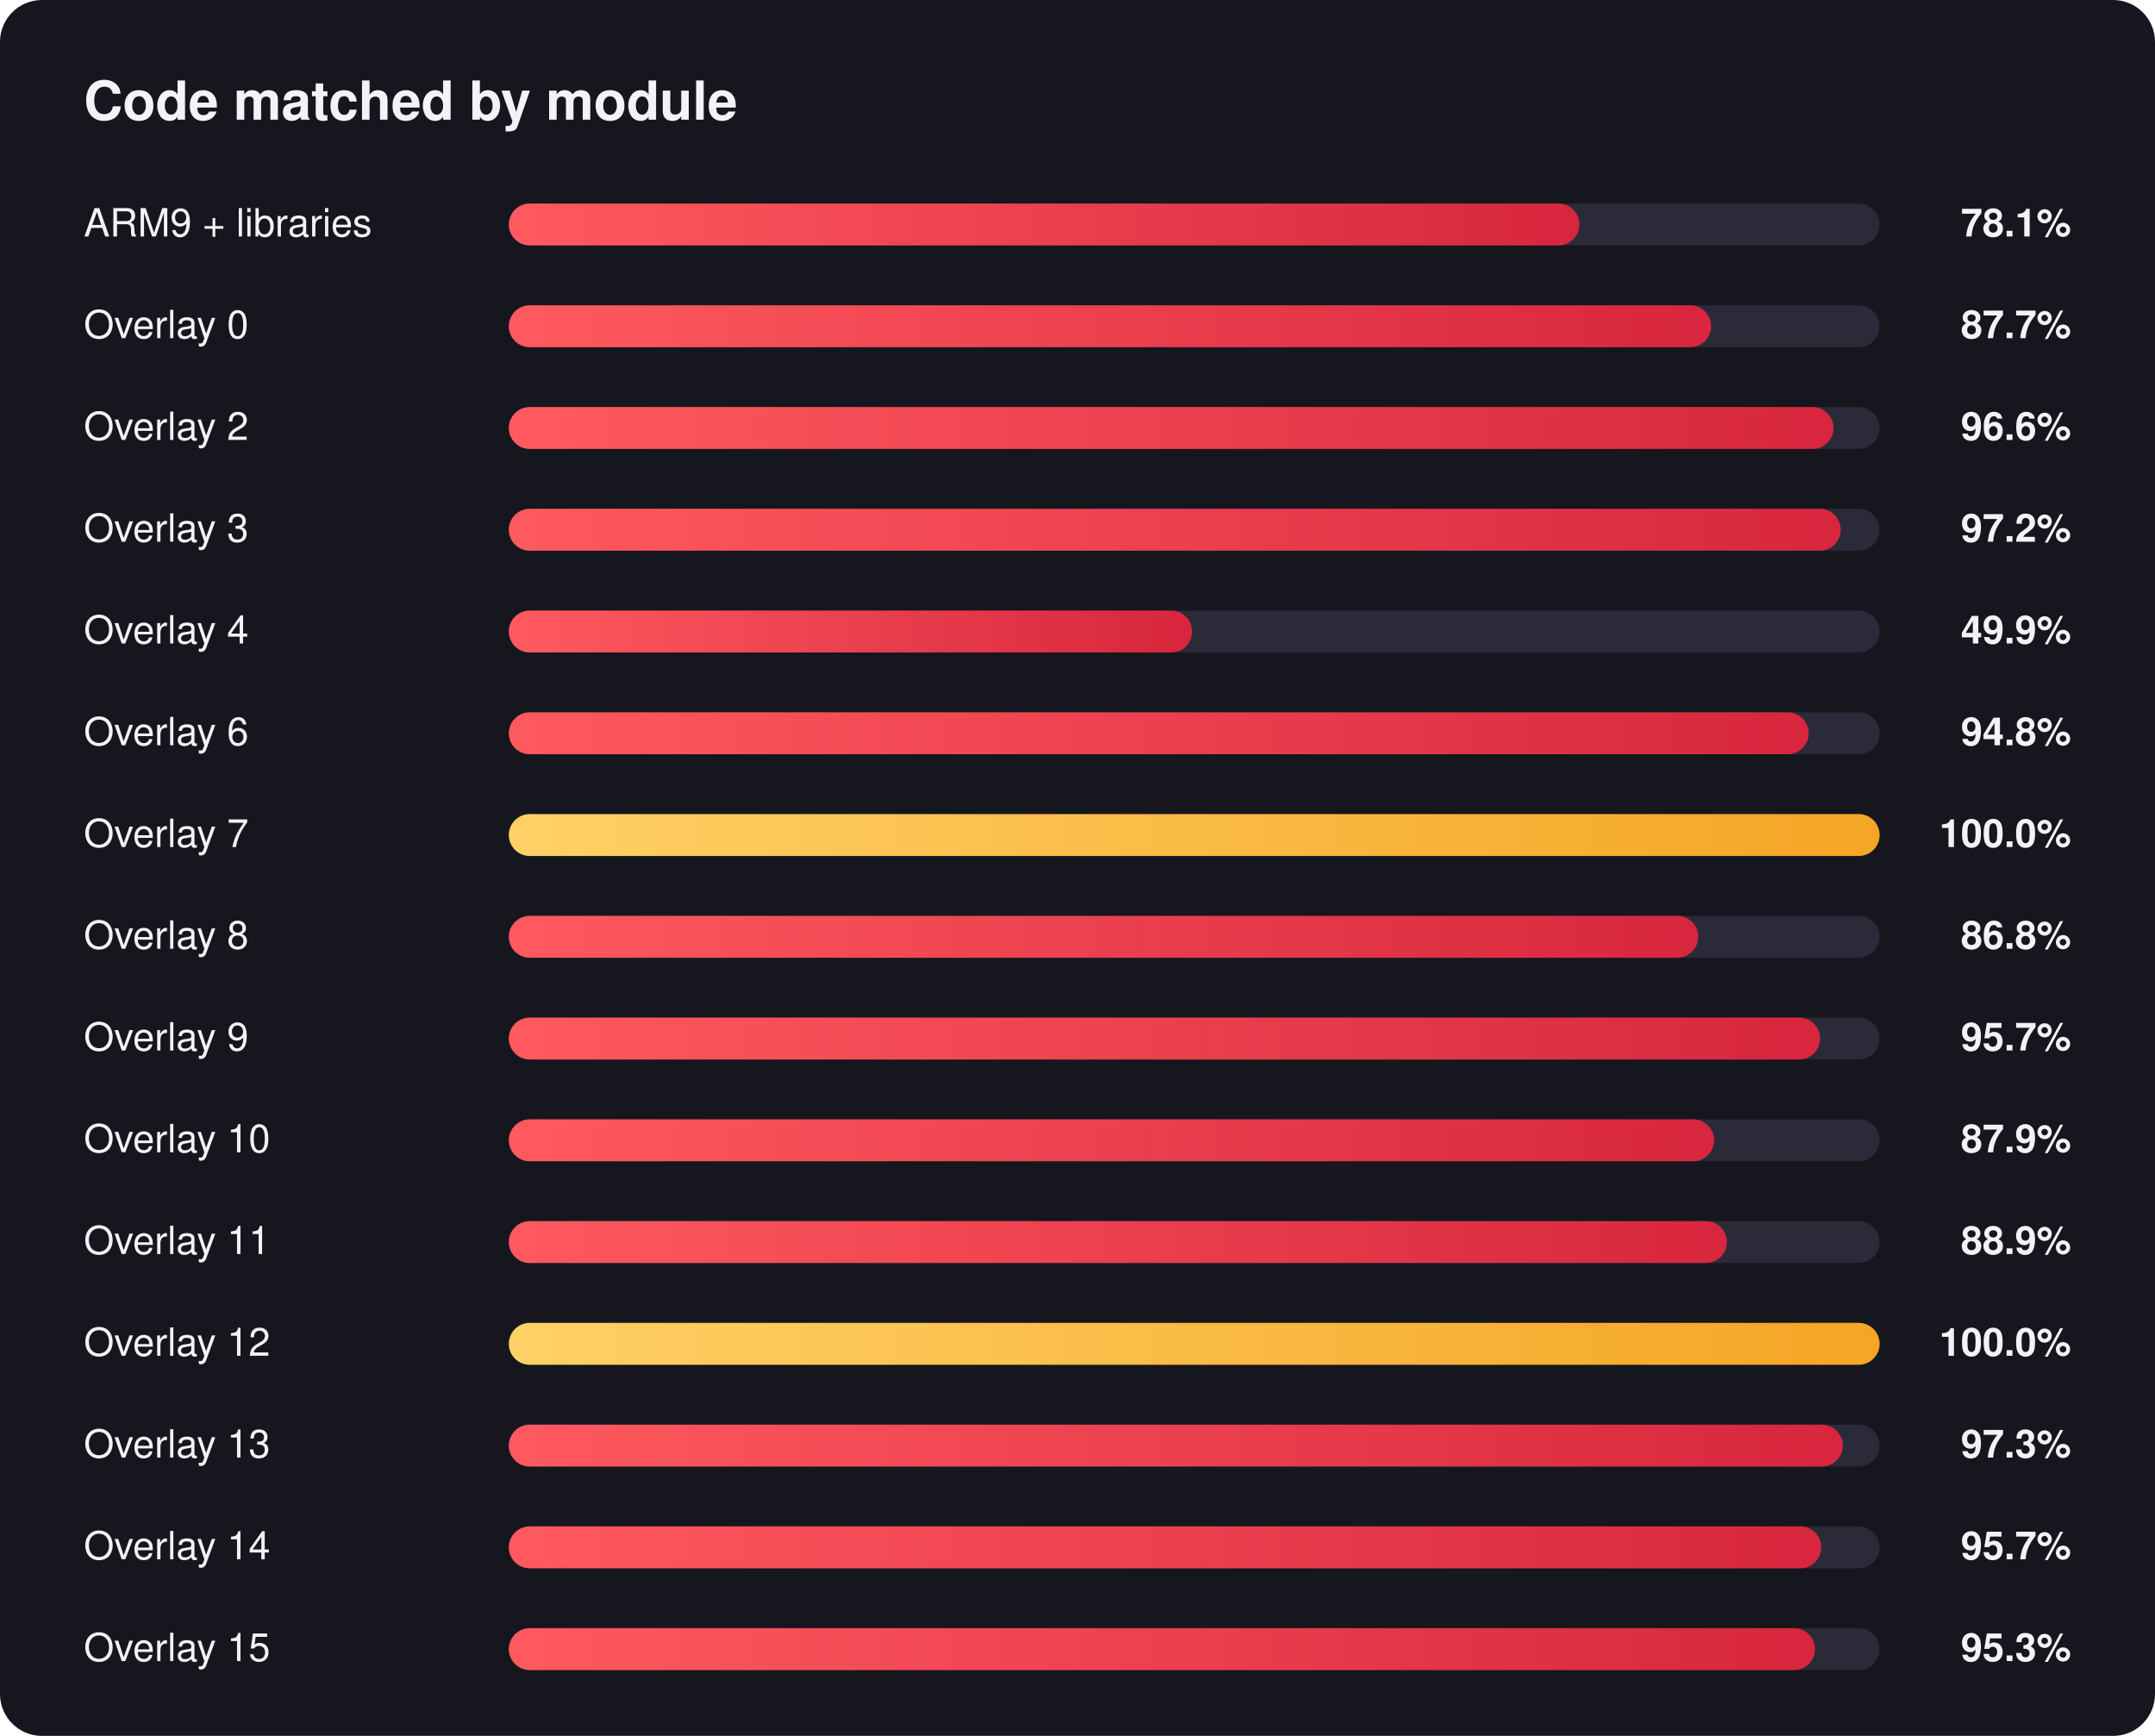
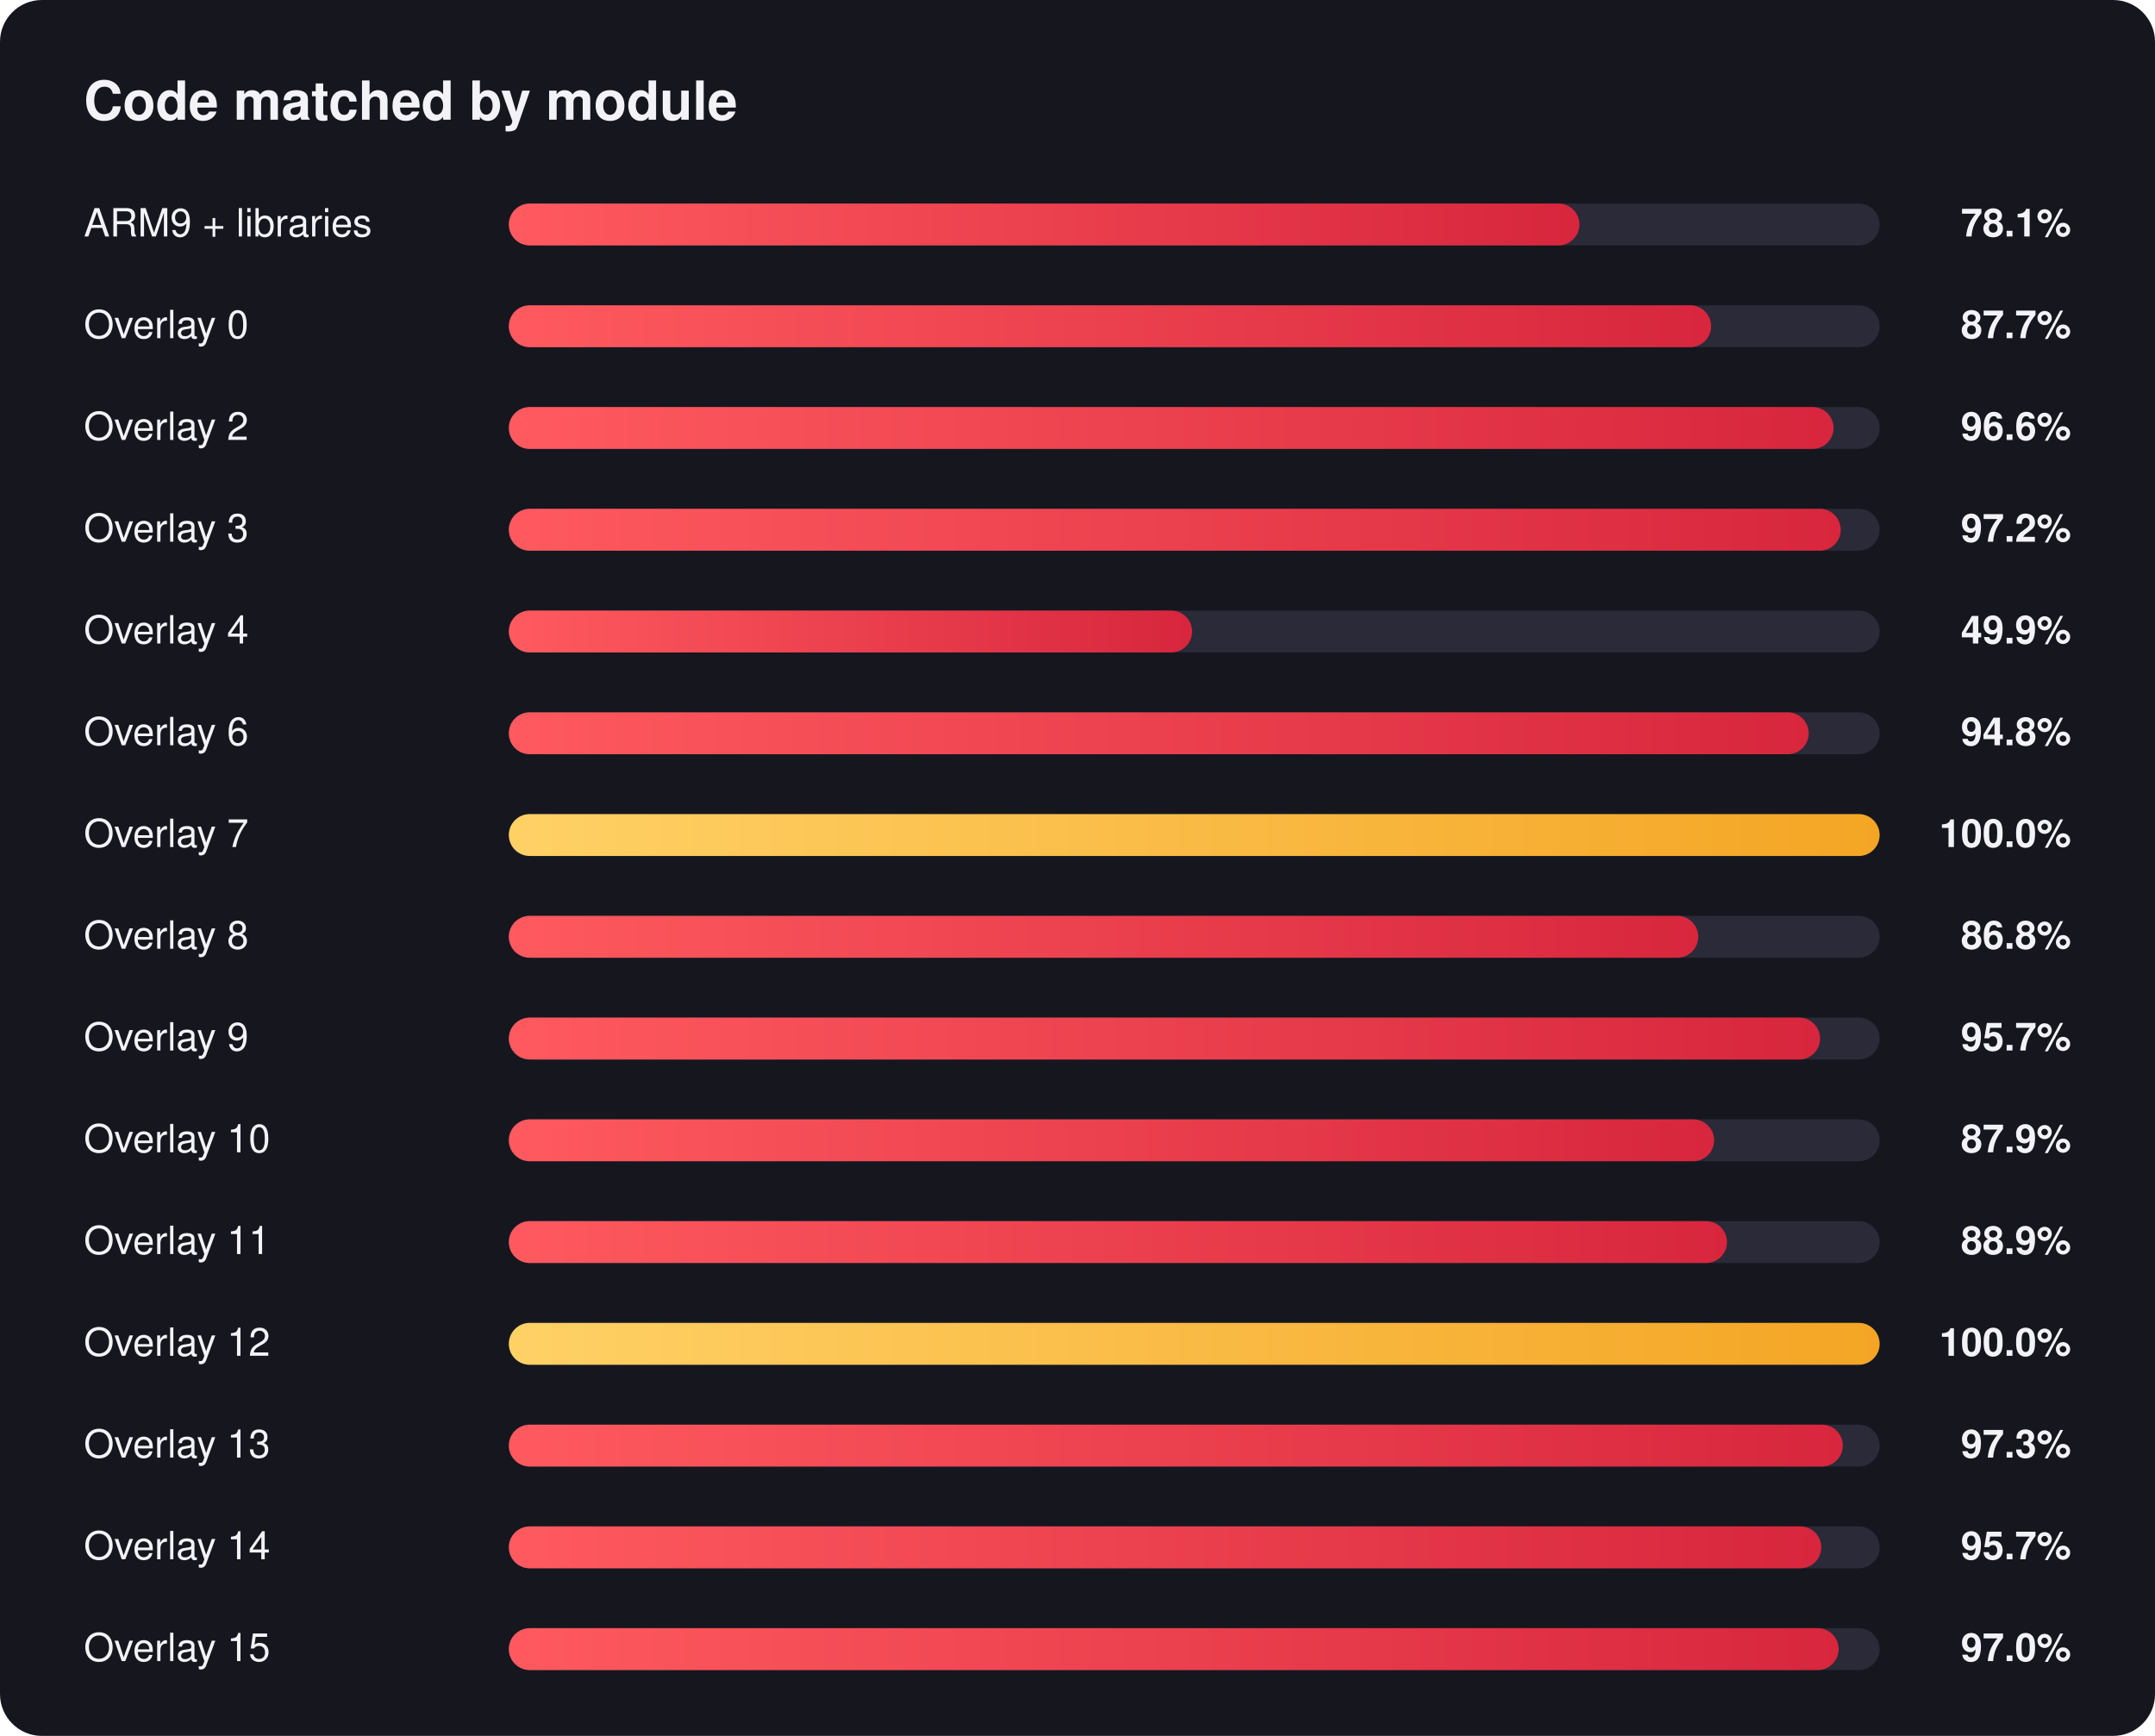
<svg xmlns="http://www.w3.org/2000/svg" width="720" height="580" viewBox="0 0 720 580" font-family="Segoe UI, Helvetica, Arial, sans-serif">
  <defs>
    <linearGradient id="red" x1="0" x2="1" y1="0" y2="0">
      <stop offset="0" stop-color="#ff5a5f" />
      <stop offset="1" stop-color="#d7263d" />
    </linearGradient>
    <linearGradient id="gold" x1="0" x2="1" y1="0" y2="0">
      <stop offset="0" stop-color="#ffd166" />
      <stop offset="1" stop-color="#f4a524" />
    </linearGradient>
  </defs>
  <rect width="720" height="580" rx="14" fill="#16161f" />
  <text x="28" y="40" fill="#f2f2f7" font-size="18" font-weight="700">Code matched by module</text>
  <text x="28" y="79" fill="#f2f2f7" font-size="13">ARM9 + libraries</text>
  <text x="692" y="79" fill="#f2f2f7" font-size="13" font-weight="600" text-anchor="end">78.1%</text>
  <rect x="170" y="68" width="458" height="14" rx="7.0" fill="#2a2a38" />
  <rect x="170" y="68" width="357.7" height="14" rx="7.0" fill="url(#red)" />
  <text x="28" y="113" fill="#f2f2f7" font-size="13">Overlay 0</text>
  <text x="692" y="113" fill="#f2f2f7" font-size="13" font-weight="600" text-anchor="end">87.7%</text>
  <rect x="170" y="102" width="458" height="14" rx="7.0" fill="#2a2a38" />
  <rect x="170" y="102" width="401.7" height="14" rx="7.0" fill="url(#red)" />
  <text x="28" y="147" fill="#f2f2f7" font-size="13">Overlay 2</text>
  <text x="692" y="147" fill="#f2f2f7" font-size="13" font-weight="600" text-anchor="end">96.6%</text>
  <rect x="170" y="136" width="458" height="14" rx="7.0" fill="#2a2a38" />
  <rect x="170" y="136" width="442.6" height="14" rx="7.0" fill="url(#red)" />
  <text x="28" y="181" fill="#f2f2f7" font-size="13">Overlay 3</text>
  <text x="692" y="181" fill="#f2f2f7" font-size="13" font-weight="600" text-anchor="end">97.2%</text>
  <rect x="170" y="170" width="458" height="14" rx="7.0" fill="#2a2a38" />
  <rect x="170" y="170" width="445.0" height="14" rx="7.0" fill="url(#red)" />
  <text x="28" y="215" fill="#f2f2f7" font-size="13">Overlay 4</text>
  <text x="692" y="215" fill="#f2f2f7" font-size="13" font-weight="600" text-anchor="end">49.9%</text>
  <rect x="170" y="204" width="458" height="14" rx="7.0" fill="#2a2a38" />
  <rect x="170" y="204" width="228.3" height="14" rx="7.0" fill="url(#red)" />
  <text x="28" y="249" fill="#f2f2f7" font-size="13">Overlay 6</text>
  <text x="692" y="249" fill="#f2f2f7" font-size="13" font-weight="600" text-anchor="end">94.8%</text>
  <rect x="170" y="238" width="458" height="14" rx="7.0" fill="#2a2a38" />
  <rect x="170" y="238" width="434.3" height="14" rx="7.0" fill="url(#red)" />
  <text x="28" y="283" fill="#f2f2f7" font-size="13">Overlay 7</text>
  <text x="692" y="283" fill="#f2f2f7" font-size="13" font-weight="600" text-anchor="end">100.0%</text>
  <rect x="170" y="272" width="458" height="14" rx="7.0" fill="#2a2a38" />
  <rect x="170" y="272" width="458.0" height="14" rx="7.0" fill="url(#gold)" />
  <text x="28" y="317" fill="#f2f2f7" font-size="13">Overlay 8</text>
  <text x="692" y="317" fill="#f2f2f7" font-size="13" font-weight="600" text-anchor="end">86.8%</text>
  <rect x="170" y="306" width="458" height="14" rx="7.0" fill="#2a2a38" />
  <rect x="170" y="306" width="397.4" height="14" rx="7.0" fill="url(#red)" />
  <text x="28" y="351" fill="#f2f2f7" font-size="13">Overlay 9</text>
  <text x="692" y="351" fill="#f2f2f7" font-size="13" font-weight="600" text-anchor="end">95.7%</text>
  <rect x="170" y="340" width="458" height="14" rx="7.0" fill="#2a2a38" />
  <rect x="170" y="340" width="438.1" height="14" rx="7.0" fill="url(#red)" />
  <text x="28" y="385" fill="#f2f2f7" font-size="13">Overlay 10</text>
  <text x="692" y="385" fill="#f2f2f7" font-size="13" font-weight="600" text-anchor="end">87.9%</text>
  <rect x="170" y="374" width="458" height="14" rx="7.0" fill="#2a2a38" />
  <rect x="170" y="374" width="402.7" height="14" rx="7.0" fill="url(#red)" />
  <text x="28" y="419" fill="#f2f2f7" font-size="13">Overlay 11</text>
  <text x="692" y="419" fill="#f2f2f7" font-size="13" font-weight="600" text-anchor="end">88.9%</text>
  <rect x="170" y="408" width="458" height="14" rx="7.0" fill="#2a2a38" />
  <rect x="170" y="408" width="407.0" height="14" rx="7.0" fill="url(#red)" />
  <text x="28" y="453" fill="#f2f2f7" font-size="13">Overlay 12</text>
  <text x="692" y="453" fill="#f2f2f7" font-size="13" font-weight="600" text-anchor="end">100.0%</text>
  <rect x="170" y="442" width="458" height="14" rx="7.0" fill="#2a2a38" />
  <rect x="170" y="442" width="458.0" height="14" rx="7.0" fill="url(#gold)" />
  <text x="28" y="487" fill="#f2f2f7" font-size="13">Overlay 13</text>
  <text x="692" y="487" fill="#f2f2f7" font-size="13" font-weight="600" text-anchor="end">97.3%</text>
  <rect x="170" y="476" width="458" height="14" rx="7.0" fill="#2a2a38" />
  <rect x="170" y="476" width="445.7" height="14" rx="7.0" fill="url(#red)" />
  <text x="28" y="521" fill="#f2f2f7" font-size="13">Overlay 14</text>
  <text x="692" y="521" fill="#f2f2f7" font-size="13" font-weight="600" text-anchor="end">95.7%</text>
  <rect x="170" y="510" width="458" height="14" rx="7.0" fill="#2a2a38" />
  <rect x="170" y="510" width="438.5" height="14" rx="7.0" fill="url(#red)" />
  <text x="28" y="555" fill="#f2f2f7" font-size="13">Overlay 15</text>
-   <text x="692" y="555" fill="#f2f2f7" font-size="13" font-weight="600" text-anchor="end">95.3%</text>
+   <text x="692" y="555" fill="#f2f2f7" font-size="13" font-weight="600" text-anchor="end">97.0%</text>
  <rect x="170" y="544" width="458" height="14" rx="7.0" fill="#2a2a38" />
-   <rect x="170" y="544" width="436.4" height="14" rx="7.0" fill="url(#red)" />
+   <rect x="170" y="544" width="444.3" height="14" rx="7.0" fill="url(#red)" />
</svg>
